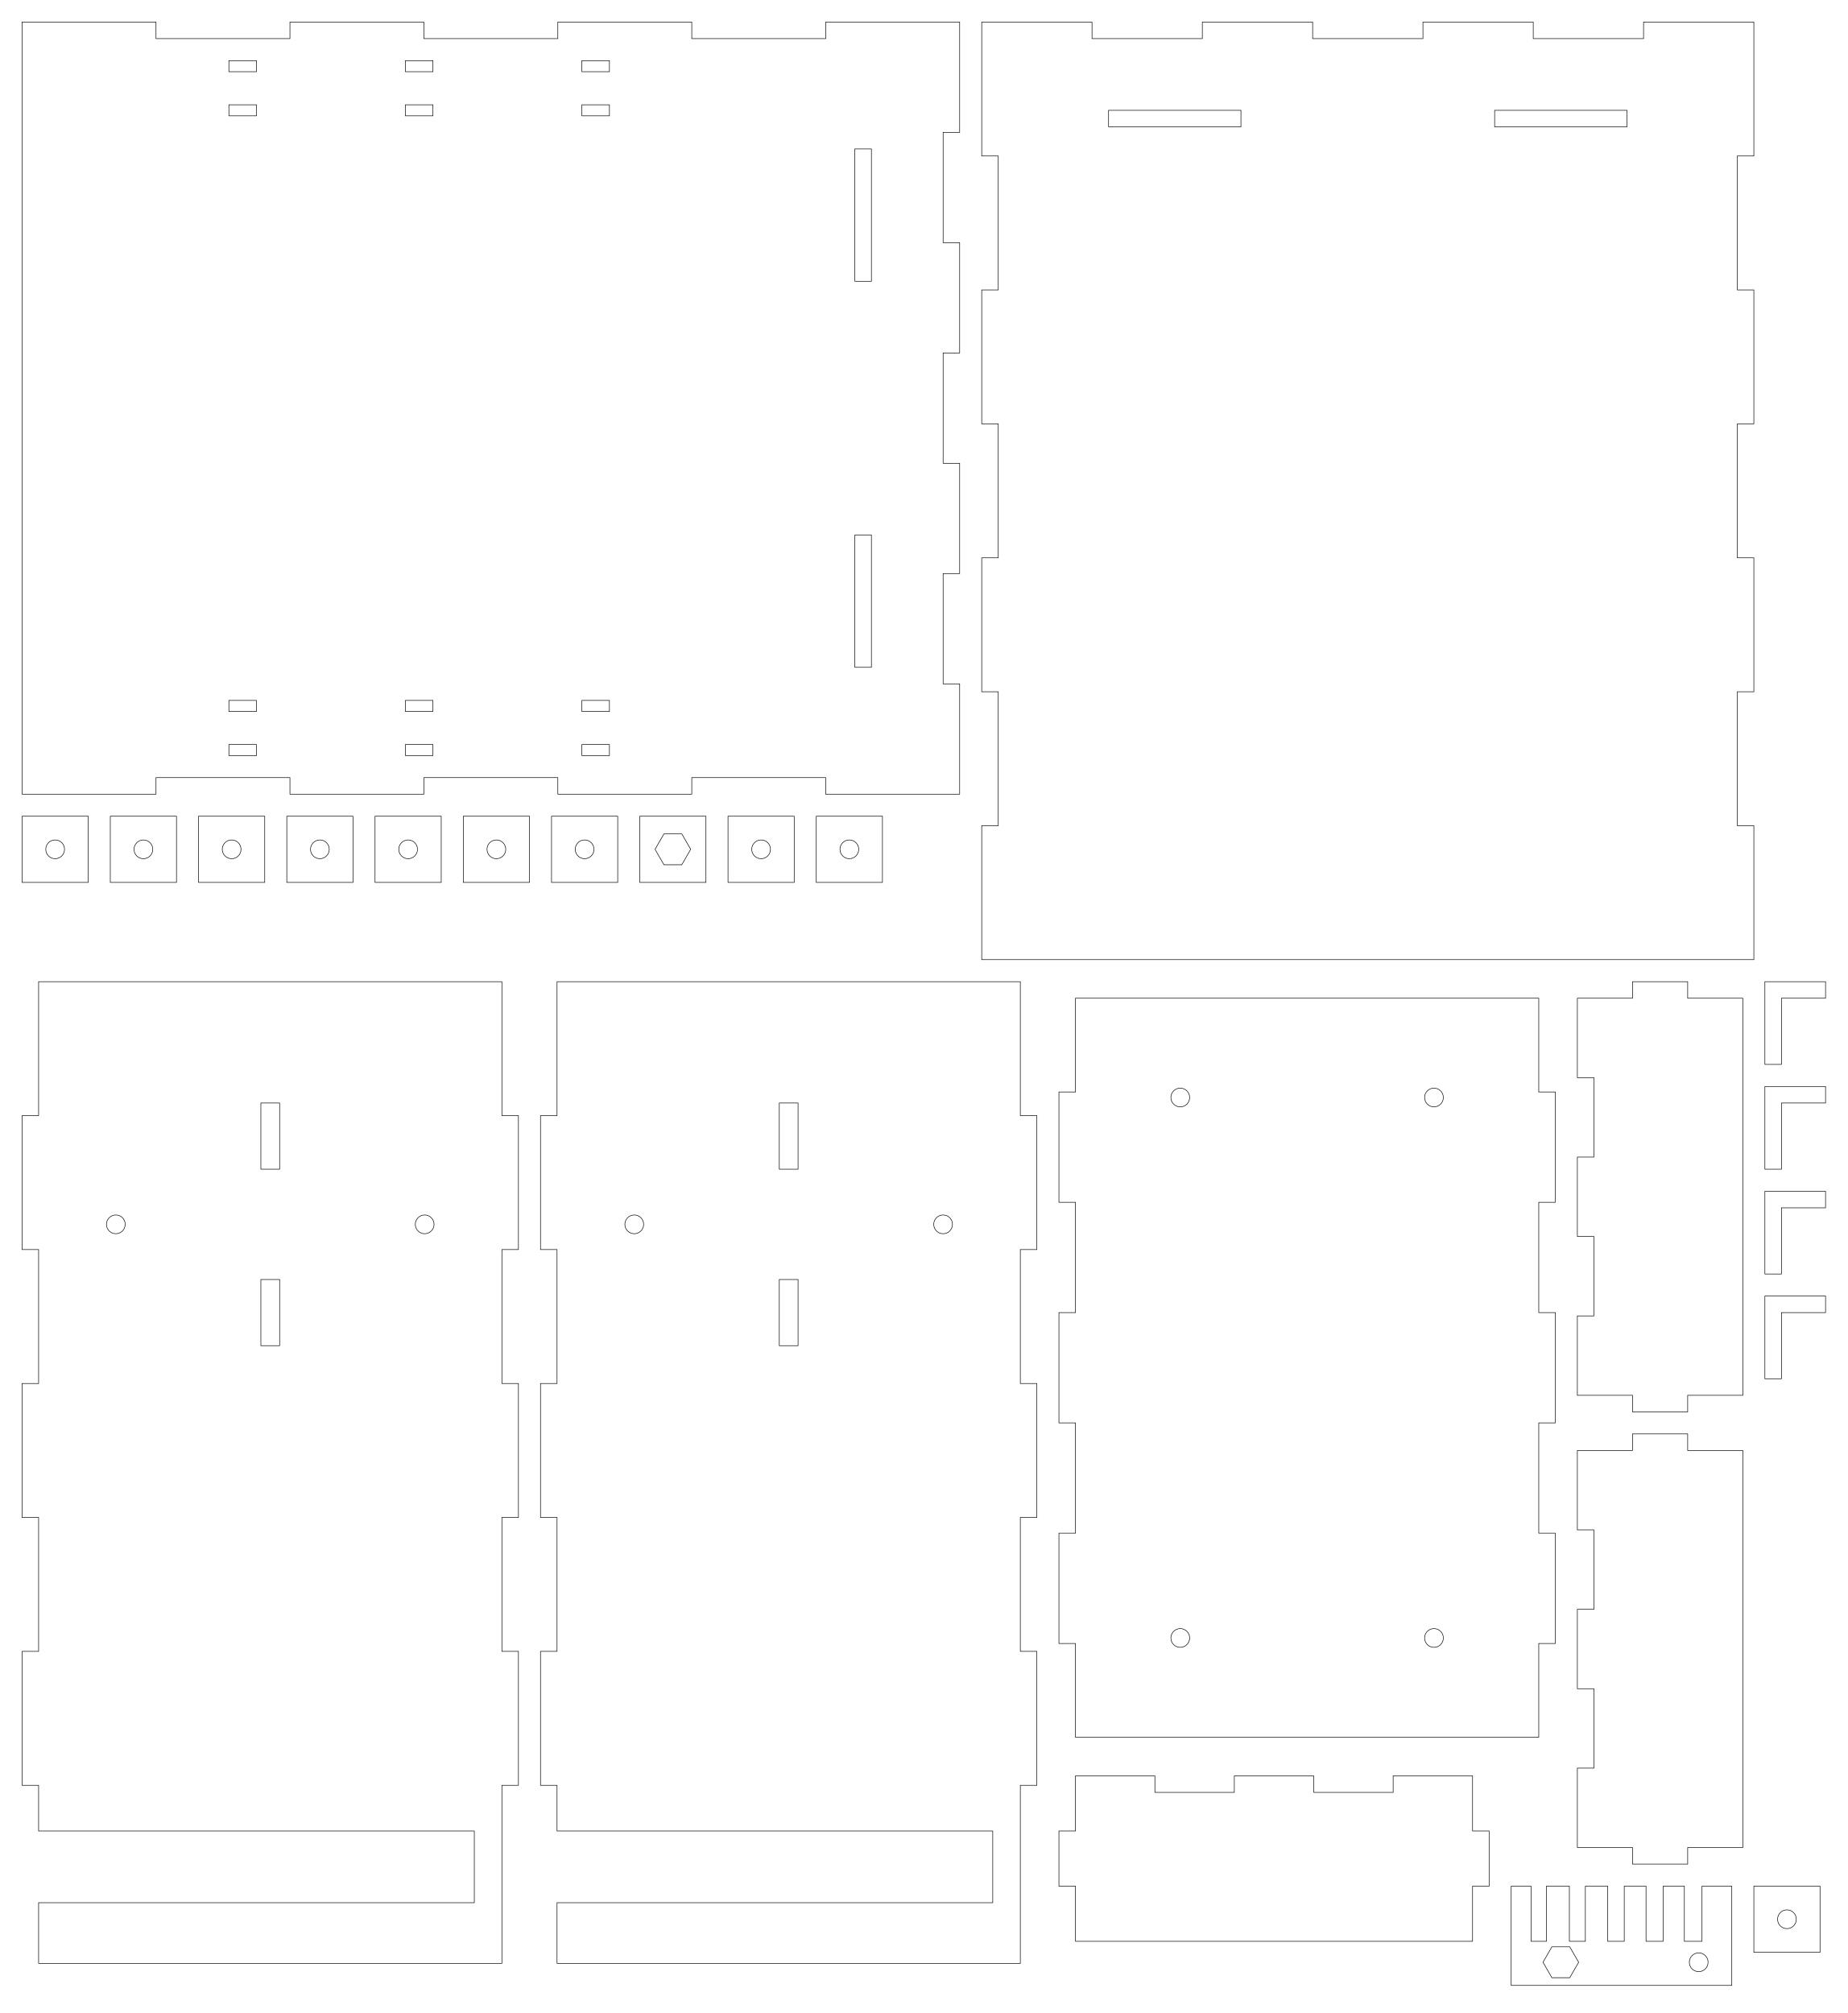
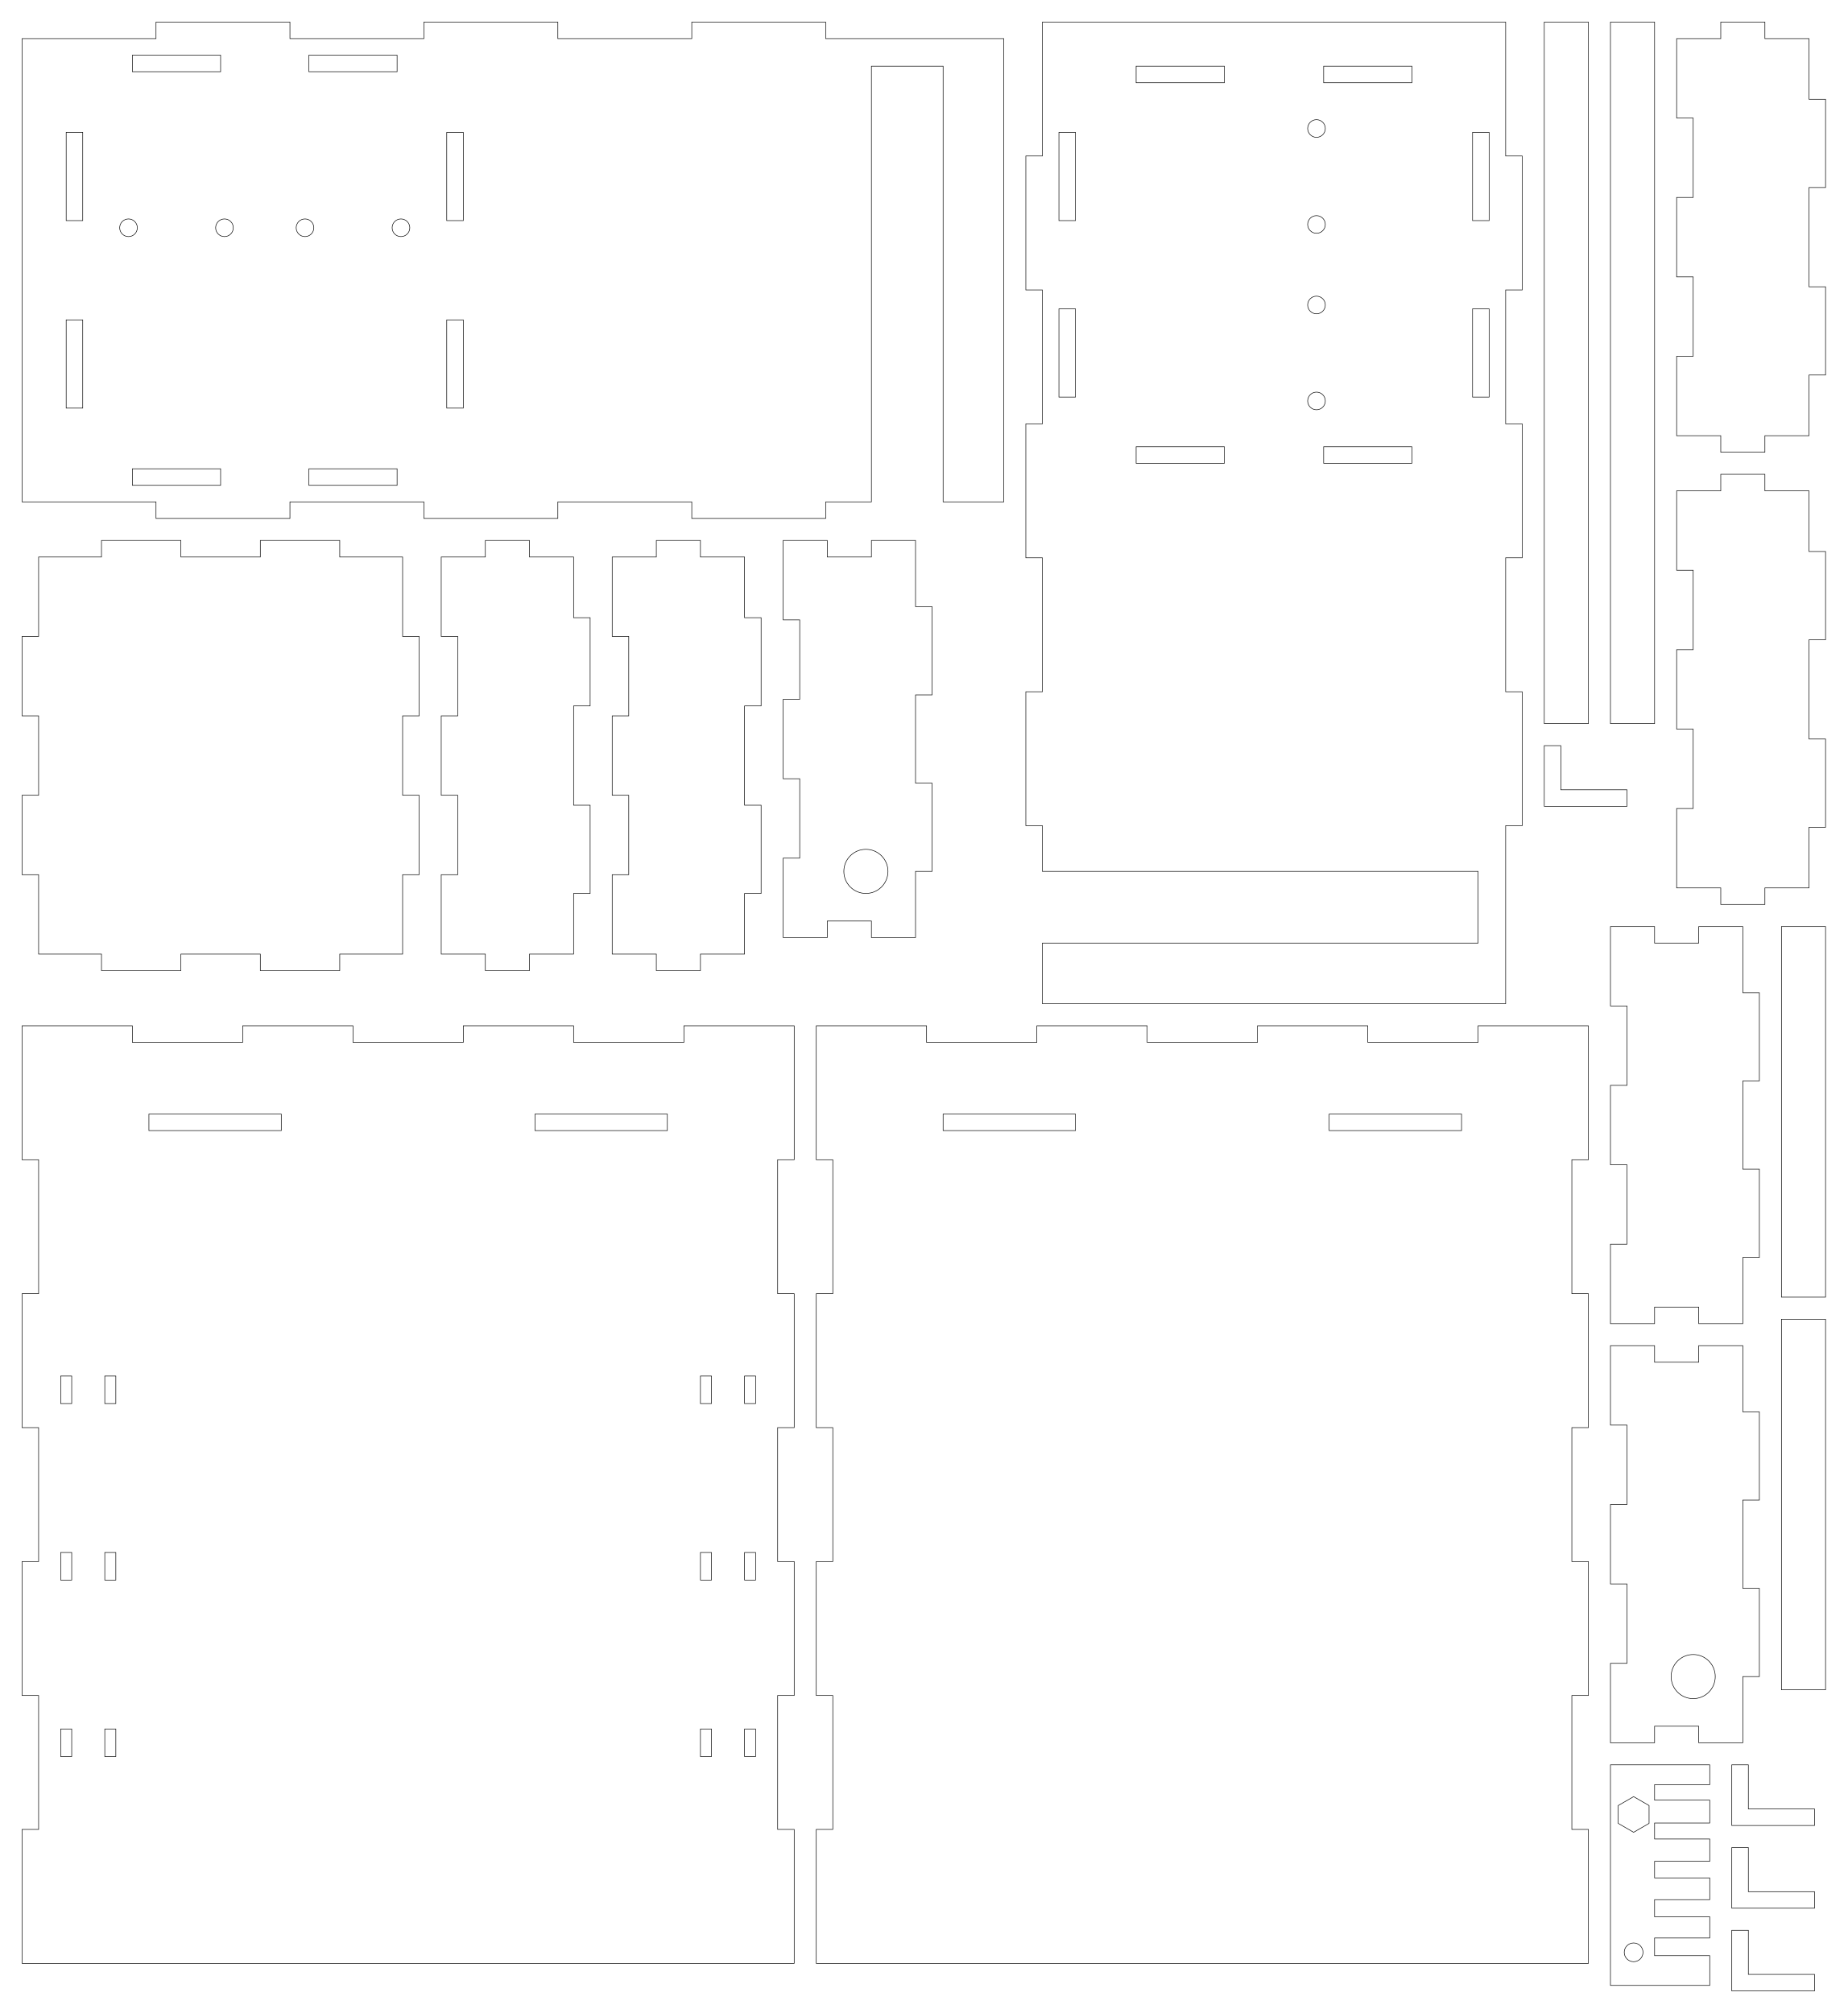
<svg xmlns="http://www.w3.org/2000/svg" width="335mm" height="365mm" viewBox="0 0 335 365">
-   <path d="M4,4 L4,144 L28.286,144 L28.286,141 L52.571,141 L52.571,144 L76.857,144 L76.857,141 L101.143,141 L101.143,144 L125.429,144 L125.429,141 L149.714,141 L149.714,144 L174,144 L174,124 L171,124 L171,104 L174,104 L174,84 L171,84 L171,64 L174,64 L174,44 L171,44 L171,24 L174,24 L174,4 L149.714,4 L149.714,7 L125.429,7 L125.429,4 L101.143,4 L101.143,7 L76.857,7 L76.857,4 L52.571,4 L52.571,7 L28.286,7 L28.286,4 Z" fill="none" stroke="#000000" stroke-width="0.1" />
-   <path d="M155,27 L155,51 L158,51 L158,27 Z" fill="none" stroke="#000000" stroke-width="0.1" />
-   <path d="M155,97 L155,121 L158,121 L158,97 Z" fill="none" stroke="#000000" stroke-width="0.1" />
-   <path d="M41.5,11 L41.5,13 L46.5,13 L46.5,11 Z" fill="none" stroke="#000000" stroke-width="0.1" />
-   <path d="M41.5,19 L41.5,21 L46.5,21 L46.5,19 Z" fill="none" stroke="#000000" stroke-width="0.1" />
-   <path d="M73.5,11 L73.5,13 L78.5,13 L78.5,11 Z" fill="none" stroke="#000000" stroke-width="0.1" />
-   <path d="M73.5,19 L73.5,21 L78.5,21 L78.5,19 Z" fill="none" stroke="#000000" stroke-width="0.1" />
-   <path d="M105.5,11 L105.5,13 L110.5,13 L110.5,11 Z" fill="none" stroke="#000000" stroke-width="0.1" />
-   <path d="M105.5,19 L105.5,21 L110.5,21 L110.5,19 Z" fill="none" stroke="#000000" stroke-width="0.1" />
-   <path d="M41.5,127 L41.5,129 L46.5,129 L46.5,127 Z" fill="none" stroke="#000000" stroke-width="0.1" />
-   <path d="M41.5,135 L41.5,137 L46.5,137 L46.5,135 Z" fill="none" stroke="#000000" stroke-width="0.1" />
-   <path d="M73.5,127 L73.5,129 L78.5,129 L78.5,127 Z" fill="none" stroke="#000000" stroke-width="0.1" />
-   <path d="M73.5,135 L73.5,137 L78.5,137 L78.5,135 Z" fill="none" stroke="#000000" stroke-width="0.1" />
-   <path d="M105.5,127 L105.5,129 L110.5,129 L110.5,127 Z" fill="none" stroke="#000000" stroke-width="0.1" />
-   <path d="M105.5,135 L105.5,137 L110.5,137 L110.5,135 Z" fill="none" stroke="#000000" stroke-width="0.1" />
-   <path d="M178,174 L318,174 L318,149.714 L315,149.714 L315,125.429 L318,125.429 L318,101.143 L315,101.143 L315,76.857 L318,76.857 L318,52.571 L315,52.571 L315,28.286 L318,28.286 L318,4 L298,4 L298,7 L278,7 L278,4 L258,4 L258,7 L238,7 L238,4 L218,4 L218,7 L198,7 L198,4 L178,4 L178,28.286 L181,28.286 L181,52.571 L178,52.571 L178,76.857 L181,76.857 L181,101.143 L178,101.143 L178,125.429 L181,125.429 L181,149.714 L178,149.714 Z" fill="none" stroke="#000000" stroke-width="0.1" />
-   <path d="M201,23 L225,23 L225,20 L201,20 Z" fill="none" stroke="#000000" stroke-width="0.1" />
-   <path d="M271,23 L295,23 L295,20 L271,20 Z" fill="none" stroke="#000000" stroke-width="0.1" />
-   <path d="M7,178 L7,202.286 L4,202.286 L4,226.571 L7,226.571 L7,250.857 L4,250.857 L4,275.143 L7,275.143 L7,299.429 L4,299.429 L4,323.714 L7,323.714 L7,332 L86,332 L86,345 L7,345 L7,356 L91,356 L91,323.714 L94,323.714 L94,299.429 L91,299.429 L91,275.143 L94,275.143 L94,250.857 L91,250.857 L91,226.571 L94,226.571 L94,202.286 L91,202.286 L91,178 Z" fill="none" stroke="#000000" stroke-width="0.1" />
-   <path d="M47.3,200 L47.3,212 L50.7,212 L50.7,200 Z" fill="none" stroke="#000000" stroke-width="0.1" />
-   <path d="M47.3,232 L47.3,244 L50.7,244 L50.7,232 Z" fill="none" stroke="#000000" stroke-width="0.1" />
-   <circle cx="21" cy="222" r="1.7" fill="none" stroke="#000000" stroke-width="0.1" />
-   <circle cx="77" cy="222" r="1.7" fill="none" stroke="#000000" stroke-width="0.1" />
-   <path d="M101,178 L101,202.286 L98,202.286 L98,226.571 L101,226.571 L101,250.857 L98,250.857 L98,275.143 L101,275.143 L101,299.429 L98,299.429 L98,323.714 L101,323.714 L101,332 L180,332 L180,345 L101,345 L101,356 L185,356 L185,323.714 L188,323.714 L188,299.429 L185,299.429 L185,275.143 L188,275.143 L188,250.857 L185,250.857 L185,226.571 L188,226.571 L188,202.286 L185,202.286 L185,178 Z" fill="none" stroke="#000000" stroke-width="0.1" />
-   <path d="M141.3,200 L141.3,212 L144.7,212 L144.7,200 Z" fill="none" stroke="#000000" stroke-width="0.1" />
-   <path d="M141.3,232 L141.3,244 L144.7,244 L144.7,232 Z" fill="none" stroke="#000000" stroke-width="0.1" />
-   <circle cx="115" cy="222" r="1.7" fill="none" stroke="#000000" stroke-width="0.1" />
-   <circle cx="171" cy="222" r="1.7" fill="none" stroke="#000000" stroke-width="0.1" />
-   <path d="M195,181 L195,198 L192,198 L192,218 L195,218 L195,238 L192,238 L192,258 L195,258 L195,278 L192,278 L192,298 L195,298 L195,315 L279,315 L279,298 L282,298 L282,278 L279,278 L279,258 L282,258 L282,238 L279,238 L279,218 L282,218 L282,198 L279,198 L279,181 Z" fill="none" stroke="#000000" stroke-width="0.1" />
-   <circle cx="214" cy="199" r="1.7" fill="none" stroke="#000000" stroke-width="0.1" />
-   <circle cx="260" cy="199" r="1.7" fill="none" stroke="#000000" stroke-width="0.1" />
-   <circle cx="214" cy="297" r="1.7" fill="none" stroke="#000000" stroke-width="0.1" />
-   <circle cx="260" cy="297" r="1.7" fill="none" stroke="#000000" stroke-width="0.1" />
-   <path d="M195,325 L195,332 L192,332 L192,342 L195,342 L195,352 L267,352 L267,342 L270,342 L270,332 L267,332 L267,325 L267,322 L252.6,322 L252.6,325 L238.2,325 L238.2,322 L223.8,322 L223.8,325 L209.4,325 L209.4,322 L195,322 Z" fill="none" stroke="#000000" stroke-width="0.1" />
-   <path d="M289,253 L296,253 L296,256 L306,256 L306,253 L316,253 L316,181 L306,181 L306,178 L296,178 L296,181 L289,181 L286,181 L286,195.4 L289,195.4 L289,209.8 L286,209.8 L286,224.2 L289,224.2 L289,238.6 L286,238.6 L286,253 Z" fill="none" stroke="#000000" stroke-width="0.1" />
-   <path d="M289,335 L296,335 L296,338 L306,338 L306,335 L316,335 L316,263 L306,263 L306,260 L296,260 L296,263 L289,263 L286,263 L286,277.4 L289,277.4 L289,291.8 L286,291.8 L286,306.2 L289,306.2 L289,320.6 L286,320.6 L286,335 Z" fill="none" stroke="#000000" stroke-width="0.1" />
-   <path d="M274,360 L314,360 L314,342 L308.6,342 L308.6,352 L305.4,352 L305.4,342 L301.55,342 L301.55,352 L298.45,352 L298.45,342 L294.5,342 L294.5,352 L291.5,352 L291.5,342 L287.45,342 L287.45,352 L284.55,352 L284.55,342 L280.4,342 L280.4,352 L277.6,352 L277.6,342 L274,342 Z" fill="none" stroke="#000000" stroke-width="0.1" />
-   <path d="M286.233,355.8 L284.617,353 L281.383,353 L279.767,355.8 L281.383,358.6 L284.617,358.6 Z" fill="none" stroke="#000000" stroke-width="0.1" />
-   <circle cx="308" cy="355.8" r="1.7" fill="none" stroke="#000000" stroke-width="0.1" />
-   <path d="M320,178 L320,193 L323,193 L323,181 L331,181 L331,178 Z" fill="none" stroke="#000000" stroke-width="0.1" />
-   <path d="M320,197 L320,212 L323,212 L323,200 L331,200 L331,197 Z" fill="none" stroke="#000000" stroke-width="0.1" />
-   <path d="M320,216 L320,231 L323,231 L323,219 L331,219 L331,216 Z" fill="none" stroke="#000000" stroke-width="0.1" />
-   <path d="M320,235 L320,250 L323,250 L323,238 L331,238 L331,235 Z" fill="none" stroke="#000000" stroke-width="0.1" />
-   <path d="M318,354 L330,354 L330,342 L318,342 Z" fill="none" stroke="#000000" stroke-width="0.1" />
-   <circle cx="324" cy="348" r="1.7" fill="none" stroke="#000000" stroke-width="0.1" />
-   <path d="M4,160 L16,160 L16,148 L4,148 Z" fill="none" stroke="#000000" stroke-width="0.1" />
-   <circle cx="10" cy="154" r="1.7" fill="none" stroke="#000000" stroke-width="0.1" />
-   <path d="M20,160 L32,160 L32,148 L20,148 Z" fill="none" stroke="#000000" stroke-width="0.1" />
-   <circle cx="26" cy="154" r="1.7" fill="none" stroke="#000000" stroke-width="0.1" />
-   <path d="M36,160 L48,160 L48,148 L36,148 Z" fill="none" stroke="#000000" stroke-width="0.1" />
-   <circle cx="42" cy="154" r="1.7" fill="none" stroke="#000000" stroke-width="0.1" />
-   <path d="M52,160 L64,160 L64,148 L52,148 Z" fill="none" stroke="#000000" stroke-width="0.1" />
-   <circle cx="58" cy="154" r="1.7" fill="none" stroke="#000000" stroke-width="0.1" />
-   <path d="M68,160 L80,160 L80,148 L68,148 Z" fill="none" stroke="#000000" stroke-width="0.1" />
-   <circle cx="74" cy="154" r="1.7" fill="none" stroke="#000000" stroke-width="0.1" />
-   <path d="M84,160 L96,160 L96,148 L84,148 Z" fill="none" stroke="#000000" stroke-width="0.1" />
-   <circle cx="90" cy="154" r="1.7" fill="none" stroke="#000000" stroke-width="0.1" />
-   <path d="M100,160 L112,160 L112,148 L100,148 Z" fill="none" stroke="#000000" stroke-width="0.1" />
-   <circle cx="106" cy="154" r="1.7" fill="none" stroke="#000000" stroke-width="0.1" />
-   <path d="M116,160 L128,160 L128,148 L116,148 Z" fill="none" stroke="#000000" stroke-width="0.1" />
-   <path d="M125.233,154 L123.617,151.2 L120.383,151.2 L118.767,154 L120.383,156.8 L123.617,156.8 Z" fill="none" stroke="#000000" stroke-width="0.1" />
-   <path d="M132,160 L144,160 L144,148 L132,148 Z" fill="none" stroke="#000000" stroke-width="0.1" />
-   <circle cx="138" cy="154" r="1.7" fill="none" stroke="#000000" stroke-width="0.1" />
-   <path d="M148,160 L160,160 L160,148 L148,148 Z" fill="none" stroke="#000000" stroke-width="0.1" />
-   <circle cx="154" cy="154" r="1.7" fill="none" stroke="#000000" stroke-width="0.1" />
+   <path d="M4,91 L28.286,91 L28.286,94 L52.571,94 L52.571,91 L76.857,91 L76.857,94 L101.143,94 L101.143,91 L125.429,91 L125.429,94 L149.714,94 L149.714,91 L158,91 L158,12 L171,12 L171,91 L182,91 L182,7 L149.714,7 L149.714,4 L125.429,4 L125.429,7 L101.143,7 L101.143,4 L76.857,4 L76.857,7 L52.571,7 L52.571,4 L28.286,4 L28.286,7 L4,7 Z" fill="none" stroke="#000000" stroke-width="0.1" />
+   <path d="M24,88 L40,88 L40,85 L24,85 Z" fill="none" stroke="#000000" stroke-width="0.1" />
+   <path d="M24,13 L40,13 L40,10 L24,10 Z" fill="none" stroke="#000000" stroke-width="0.1" />
+   <path d="M56,88 L72,88 L72,85 L56,85 Z" fill="none" stroke="#000000" stroke-width="0.1" />
+   <path d="M56,13 L72,13 L72,10 L56,10 Z" fill="none" stroke="#000000" stroke-width="0.1" />
+   <path d="M12,74 L15,74 L15,58 L12,58 Z" fill="none" stroke="#000000" stroke-width="0.1" />
+   <path d="M81,74 L84,74 L84,58 L81,58 Z" fill="none" stroke="#000000" stroke-width="0.1" />
+   <path d="M12,40 L15,40 L15,24 L12,24 Z" fill="none" stroke="#000000" stroke-width="0.1" />
+   <path d="M81,40 L84,40 L84,24 L81,24 Z" fill="none" stroke="#000000" stroke-width="0.1" />
+   <circle cx="23.3" cy="41.3" r="1.6" fill="none" stroke="#000000" stroke-width="0.1" />
+   <circle cx="40.7" cy="41.3" r="1.6" fill="none" stroke="#000000" stroke-width="0.1" />
+   <circle cx="55.3" cy="41.3" r="1.6" fill="none" stroke="#000000" stroke-width="0.1" />
+   <circle cx="72.7" cy="41.3" r="1.6" fill="none" stroke="#000000" stroke-width="0.1" />
+   <path d="M189,4 L189,28.286 L186,28.286 L186,52.571 L189,52.571 L189,76.857 L186,76.857 L186,101.143 L189,101.143 L189,125.429 L186,125.429 L186,149.714 L189,149.714 L189,158 L268,158 L268,171 L189,171 L189,182 L273,182 L273,149.714 L276,149.714 L276,125.429 L273,125.429 L273,101.143 L276,101.143 L276,76.857 L273,76.857 L273,52.571 L276,52.571 L276,28.286 L273,28.286 L273,4 Z" fill="none" stroke="#000000" stroke-width="0.1" />
+   <path d="M192,24 L192,40 L195,40 L195,24 Z" fill="none" stroke="#000000" stroke-width="0.1" />
+   <path d="M267,24 L267,40 L270,40 L270,24 Z" fill="none" stroke="#000000" stroke-width="0.1" />
+   <path d="M192,56 L192,72 L195,72 L195,56 Z" fill="none" stroke="#000000" stroke-width="0.1" />
+   <path d="M267,56 L267,72 L270,72 L270,56 Z" fill="none" stroke="#000000" stroke-width="0.1" />
+   <path d="M206,12 L206,15 L222,15 L222,12 Z" fill="none" stroke="#000000" stroke-width="0.1" />
+   <path d="M206,81 L206,84 L222,84 L222,81 Z" fill="none" stroke="#000000" stroke-width="0.1" />
+   <path d="M240,12 L240,15 L256,15 L256,12 Z" fill="none" stroke="#000000" stroke-width="0.1" />
+   <path d="M240,81 L240,84 L256,84 L256,81 Z" fill="none" stroke="#000000" stroke-width="0.1" />
+   <circle cx="238.7" cy="23.3" r="1.6" fill="none" stroke="#000000" stroke-width="0.1" />
+   <circle cx="238.7" cy="40.7" r="1.6" fill="none" stroke="#000000" stroke-width="0.1" />
+   <circle cx="238.7" cy="55.3" r="1.6" fill="none" stroke="#000000" stroke-width="0.1" />
+   <circle cx="238.7" cy="72.7" r="1.6" fill="none" stroke="#000000" stroke-width="0.1" />
+   <path d="M4,356 L144,356 L144,331.714 L141,331.714 L141,307.429 L144,307.429 L144,283.143 L141,283.143 L141,258.857 L144,258.857 L144,234.571 L141,234.571 L141,210.286 L144,210.286 L144,186 L124,186 L124,189 L104,189 L104,186 L84,186 L84,189 L64,189 L64,186 L44,186 L44,189 L24,189 L24,186 L4,186 L4,210.286 L7,210.286 L7,234.571 L4,234.571 L4,258.857 L7,258.857 L7,283.143 L4,283.143 L4,307.429 L7,307.429 L7,331.714 L4,331.714 Z" fill="none" stroke="#000000" stroke-width="0.1" />
+   <path d="M27,205 L51,205 L51,202 L27,202 Z" fill="none" stroke="#000000" stroke-width="0.1" />
+   <path d="M97,205 L121,205 L121,202 L97,202 Z" fill="none" stroke="#000000" stroke-width="0.1" />
+   <path d="M11,318.5 L13,318.5 L13,313.5 L11,313.5 Z" fill="none" stroke="#000000" stroke-width="0.1" />
+   <path d="M19,318.5 L21,318.5 L21,313.5 L19,313.5 Z" fill="none" stroke="#000000" stroke-width="0.1" />
+   <path d="M11,286.5 L13,286.5 L13,281.5 L11,281.5 Z" fill="none" stroke="#000000" stroke-width="0.1" />
+   <path d="M19,286.5 L21,286.5 L21,281.5 L19,281.5 Z" fill="none" stroke="#000000" stroke-width="0.1" />
+   <path d="M11,254.5 L13,254.5 L13,249.5 L11,249.5 Z" fill="none" stroke="#000000" stroke-width="0.1" />
+   <path d="M19,254.5 L21,254.5 L21,249.5 L19,249.5 Z" fill="none" stroke="#000000" stroke-width="0.1" />
+   <path d="M127,318.5 L129,318.5 L129,313.5 L127,313.5 Z" fill="none" stroke="#000000" stroke-width="0.1" />
+   <path d="M135,318.5 L137,318.5 L137,313.5 L135,313.5 Z" fill="none" stroke="#000000" stroke-width="0.1" />
+   <path d="M127,286.5 L129,286.5 L129,281.5 L127,281.5 Z" fill="none" stroke="#000000" stroke-width="0.1" />
+   <path d="M135,286.5 L137,286.5 L137,281.5 L135,281.5 Z" fill="none" stroke="#000000" stroke-width="0.1" />
+   <path d="M127,254.5 L129,254.5 L129,249.5 L127,249.5 Z" fill="none" stroke="#000000" stroke-width="0.1" />
+   <path d="M135,254.5 L137,254.5 L137,249.5 L135,249.5 Z" fill="none" stroke="#000000" stroke-width="0.1" />
+   <path d="M148,356 L288,356 L288,331.714 L285,331.714 L285,307.429 L288,307.429 L288,283.143 L285,283.143 L285,258.857 L288,258.857 L288,234.571 L285,234.571 L285,210.286 L288,210.286 L288,186 L268,186 L268,189 L248,189 L248,186 L228,186 L228,189 L208,189 L208,186 L188,186 L188,189 L168,189 L168,186 L148,186 L148,210.286 L151,210.286 L151,234.571 L148,234.571 L148,258.857 L151,258.857 L151,283.143 L148,283.143 L148,307.429 L151,307.429 L151,331.714 L148,331.714 Z" fill="none" stroke="#000000" stroke-width="0.1" />
+   <path d="M171,205 L195,205 L195,202 L171,202 Z" fill="none" stroke="#000000" stroke-width="0.1" />
+   <path d="M241,205 L265,205 L265,202 L241,202 Z" fill="none" stroke="#000000" stroke-width="0.1" />
+   <path d="M292,4 L292,131.2 L300,131.2 L300,4 Z" fill="none" stroke="#000000" stroke-width="0.1" />
+   <path d="M280,4 L280,131.2 L288,131.2 L288,4 Z" fill="none" stroke="#000000" stroke-width="0.1" />
+   <path d="M307,79 L312,79 L312,82 L320,82 L320,79 L328,79 L328,68 L331,68 L331,52 L328,52 L328,34 L331,34 L331,18 L328,18 L328,7 L320,7 L320,4 L312,4 L312,7 L307,7 L304,7 L304,21.4 L307,21.4 L307,35.8 L304,35.8 L304,50.2 L307,50.2 L307,64.6 L304,64.6 L304,79 Z" fill="none" stroke="#000000" stroke-width="0.1" />
+   <path d="M307,161 L312,161 L312,164 L320,164 L320,161 L328,161 L328,150 L331,150 L331,134 L328,134 L328,116 L331,116 L331,100 L328,100 L328,89 L320,89 L320,86 L312,86 L312,89 L307,89 L304,89 L304,103.4 L307,103.4 L307,117.8 L304,117.8 L304,132.2 L307,132.2 L307,146.6 L304,146.6 L304,161 Z" fill="none" stroke="#000000" stroke-width="0.1" />
+   <path d="M7,173 L18.4,173 L18.4,176 L32.8,176 L32.8,173 L47.2,173 L47.2,176 L61.6,176 L61.6,173 L73,173 L73,158.6 L76,158.6 L76,144.2 L73,144.2 L73,129.8 L76,129.8 L76,115.4 L73,115.4 L73,101 L61.6,101 L61.6,98 L47.2,98 L47.2,101 L32.8,101 L32.8,98 L18.4,98 L18.4,101 L7,101 L7,115.4 L4,115.4 L4,129.8 L7,129.8 L7,144.2 L4,144.2 L4,158.6 L7,158.6 Z" fill="none" stroke="#000000" stroke-width="0.1" />
+   <path d="M83,173 L88,173 L88,176 L96,176 L96,173 L104,173 L104,162 L107,162 L107,146 L104,146 L104,128 L107,128 L107,112 L104,112 L104,101 L96,101 L96,98 L88,98 L88,101 L83,101 L80,101 L80,115.4 L83,115.4 L83,129.8 L80,129.8 L80,144.2 L83,144.2 L83,158.6 L80,158.6 L80,173 Z" fill="none" stroke="#000000" stroke-width="0.1" />
+   <path d="M114,173 L119,173 L119,176 L127,176 L127,173 L135,173 L135,162 L138,162 L138,146 L135,146 L135,128 L138,128 L138,112 L135,112 L135,101 L127,101 L127,98 L119,98 L119,101 L114,101 L111,101 L111,115.4 L114,115.4 L114,129.8 L111,129.8 L111,144.2 L114,144.2 L114,158.6 L111,158.6 L111,173 Z" fill="none" stroke="#000000" stroke-width="0.1" />
+   <path d="M142,98 L142,112.4 L145,112.4 L145,126.8 L142,126.8 L142,141.2 L145,141.2 L145,155.6 L142,155.6 L142,170 L150,170 L150,167 L158,167 L158,170 L166,170 L166,167 L166,158 L169,158 L169,142 L166,142 L166,126 L169,126 L169,110 L166,110 L166,101 L166,98 L158,98 L158,101 L150,101 L150,98 Z" fill="none" stroke="#000000" stroke-width="0.1" />
+   <circle cx="157" cy="158" r="4" fill="none" stroke="#000000" stroke-width="0.1" />
+   <path d="M292,168 L292,182.4 L295,182.4 L295,196.8 L292,196.8 L292,211.2 L295,211.2 L295,225.6 L292,225.6 L292,240 L300,240 L300,237 L308,237 L308,240 L316,240 L316,237 L316,228 L319,228 L319,212 L316,212 L316,196 L319,196 L319,180 L316,180 L316,171 L316,168 L308,168 L308,171 L300,171 L300,168 Z" fill="none" stroke="#000000" stroke-width="0.1" />
+   <path d="M292,244 L292,258.4 L295,258.4 L295,272.8 L292,272.8 L292,287.2 L295,287.2 L295,301.6 L292,301.6 L292,316 L300,316 L300,313 L308,313 L308,316 L316,316 L316,313 L316,304 L319,304 L319,288 L316,288 L316,272 L319,272 L319,256 L316,256 L316,247 L316,244 L308,244 L308,247 L300,247 L300,244 Z" fill="none" stroke="#000000" stroke-width="0.1" />
+   <circle cx="307" cy="304" r="4" fill="none" stroke="#000000" stroke-width="0.1" />
+   <path d="M323,235.2 L331,235.2 L331,168 L323,168 Z" fill="none" stroke="#000000" stroke-width="0.1" />
+   <path d="M323,306.4 L331,306.4 L331,239.2 L323,239.2 Z" fill="none" stroke="#000000" stroke-width="0.1" />
+   <path d="M292,320 L292,360 L310,360 L310,354.6 L300,354.6 L300,351.4 L310,351.4 L310,347.55 L300,347.55 L300,344.45 L310,344.45 L310,340.5 L300,340.5 L300,337.5 L310,337.5 L310,333.45 L300,333.45 L300,330.55 L310,330.55 L310,326.4 L300,326.4 L300,323.6 L310,323.6 L310,320 Z" fill="none" stroke="#000000" stroke-width="0.1" />
+   <path d="M296.2,332.233 L299,330.617 L299,327.383 L296.2,325.767 L293.4,327.383 L293.4,330.617 Z" fill="none" stroke="#000000" stroke-width="0.1" />
+   <circle cx="296.2" cy="354" r="1.7" fill="none" stroke="#000000" stroke-width="0.1" />
+   <path d="M314,331 L329,331 L329,328 L317,328 L317,320 L314,320 Z" fill="none" stroke="#000000" stroke-width="0.1" />
+   <path d="M314,346 L329,346 L329,343 L317,343 L317,335 L314,335 Z" fill="none" stroke="#000000" stroke-width="0.1" />
+   <path d="M314,361 L329,361 L329,358 L317,358 L317,350 L314,350 Z" fill="none" stroke="#000000" stroke-width="0.1" />
+   <path d="M280,146.2 L295,146.2 L295,143.2 L283,143.2 L283,135.2 L280,135.2 Z" fill="none" stroke="#000000" stroke-width="0.1" />
</svg>
